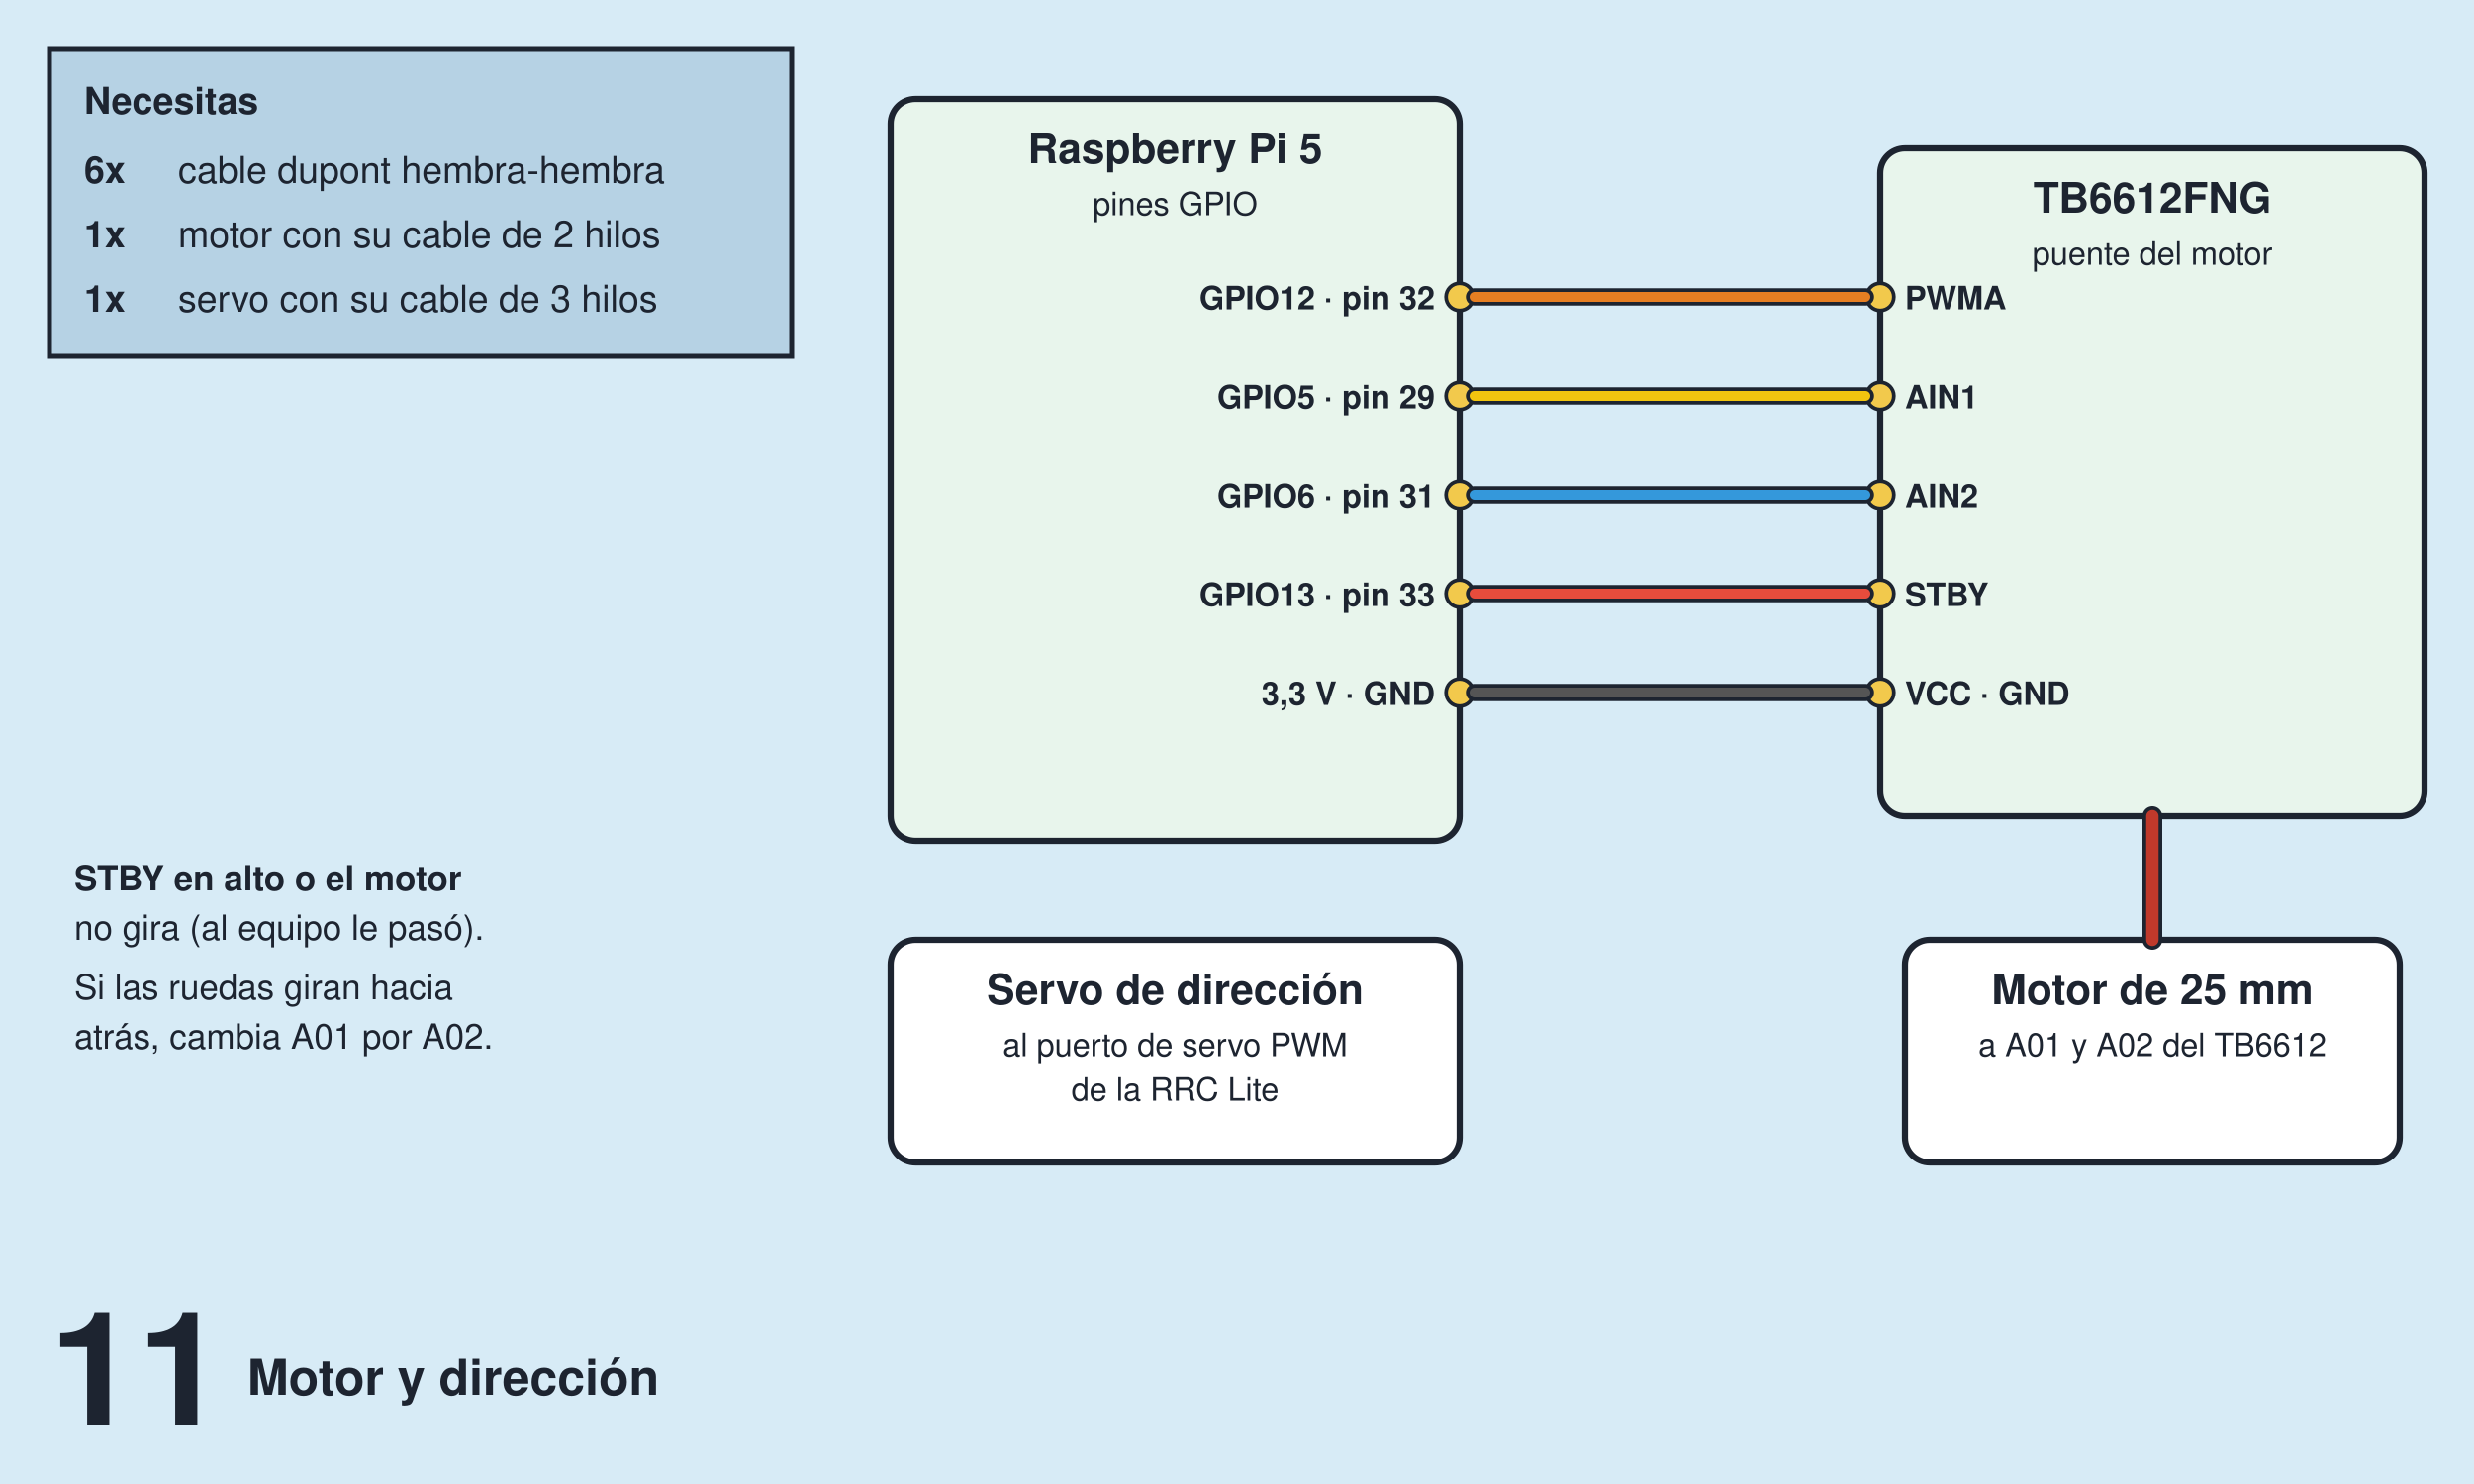
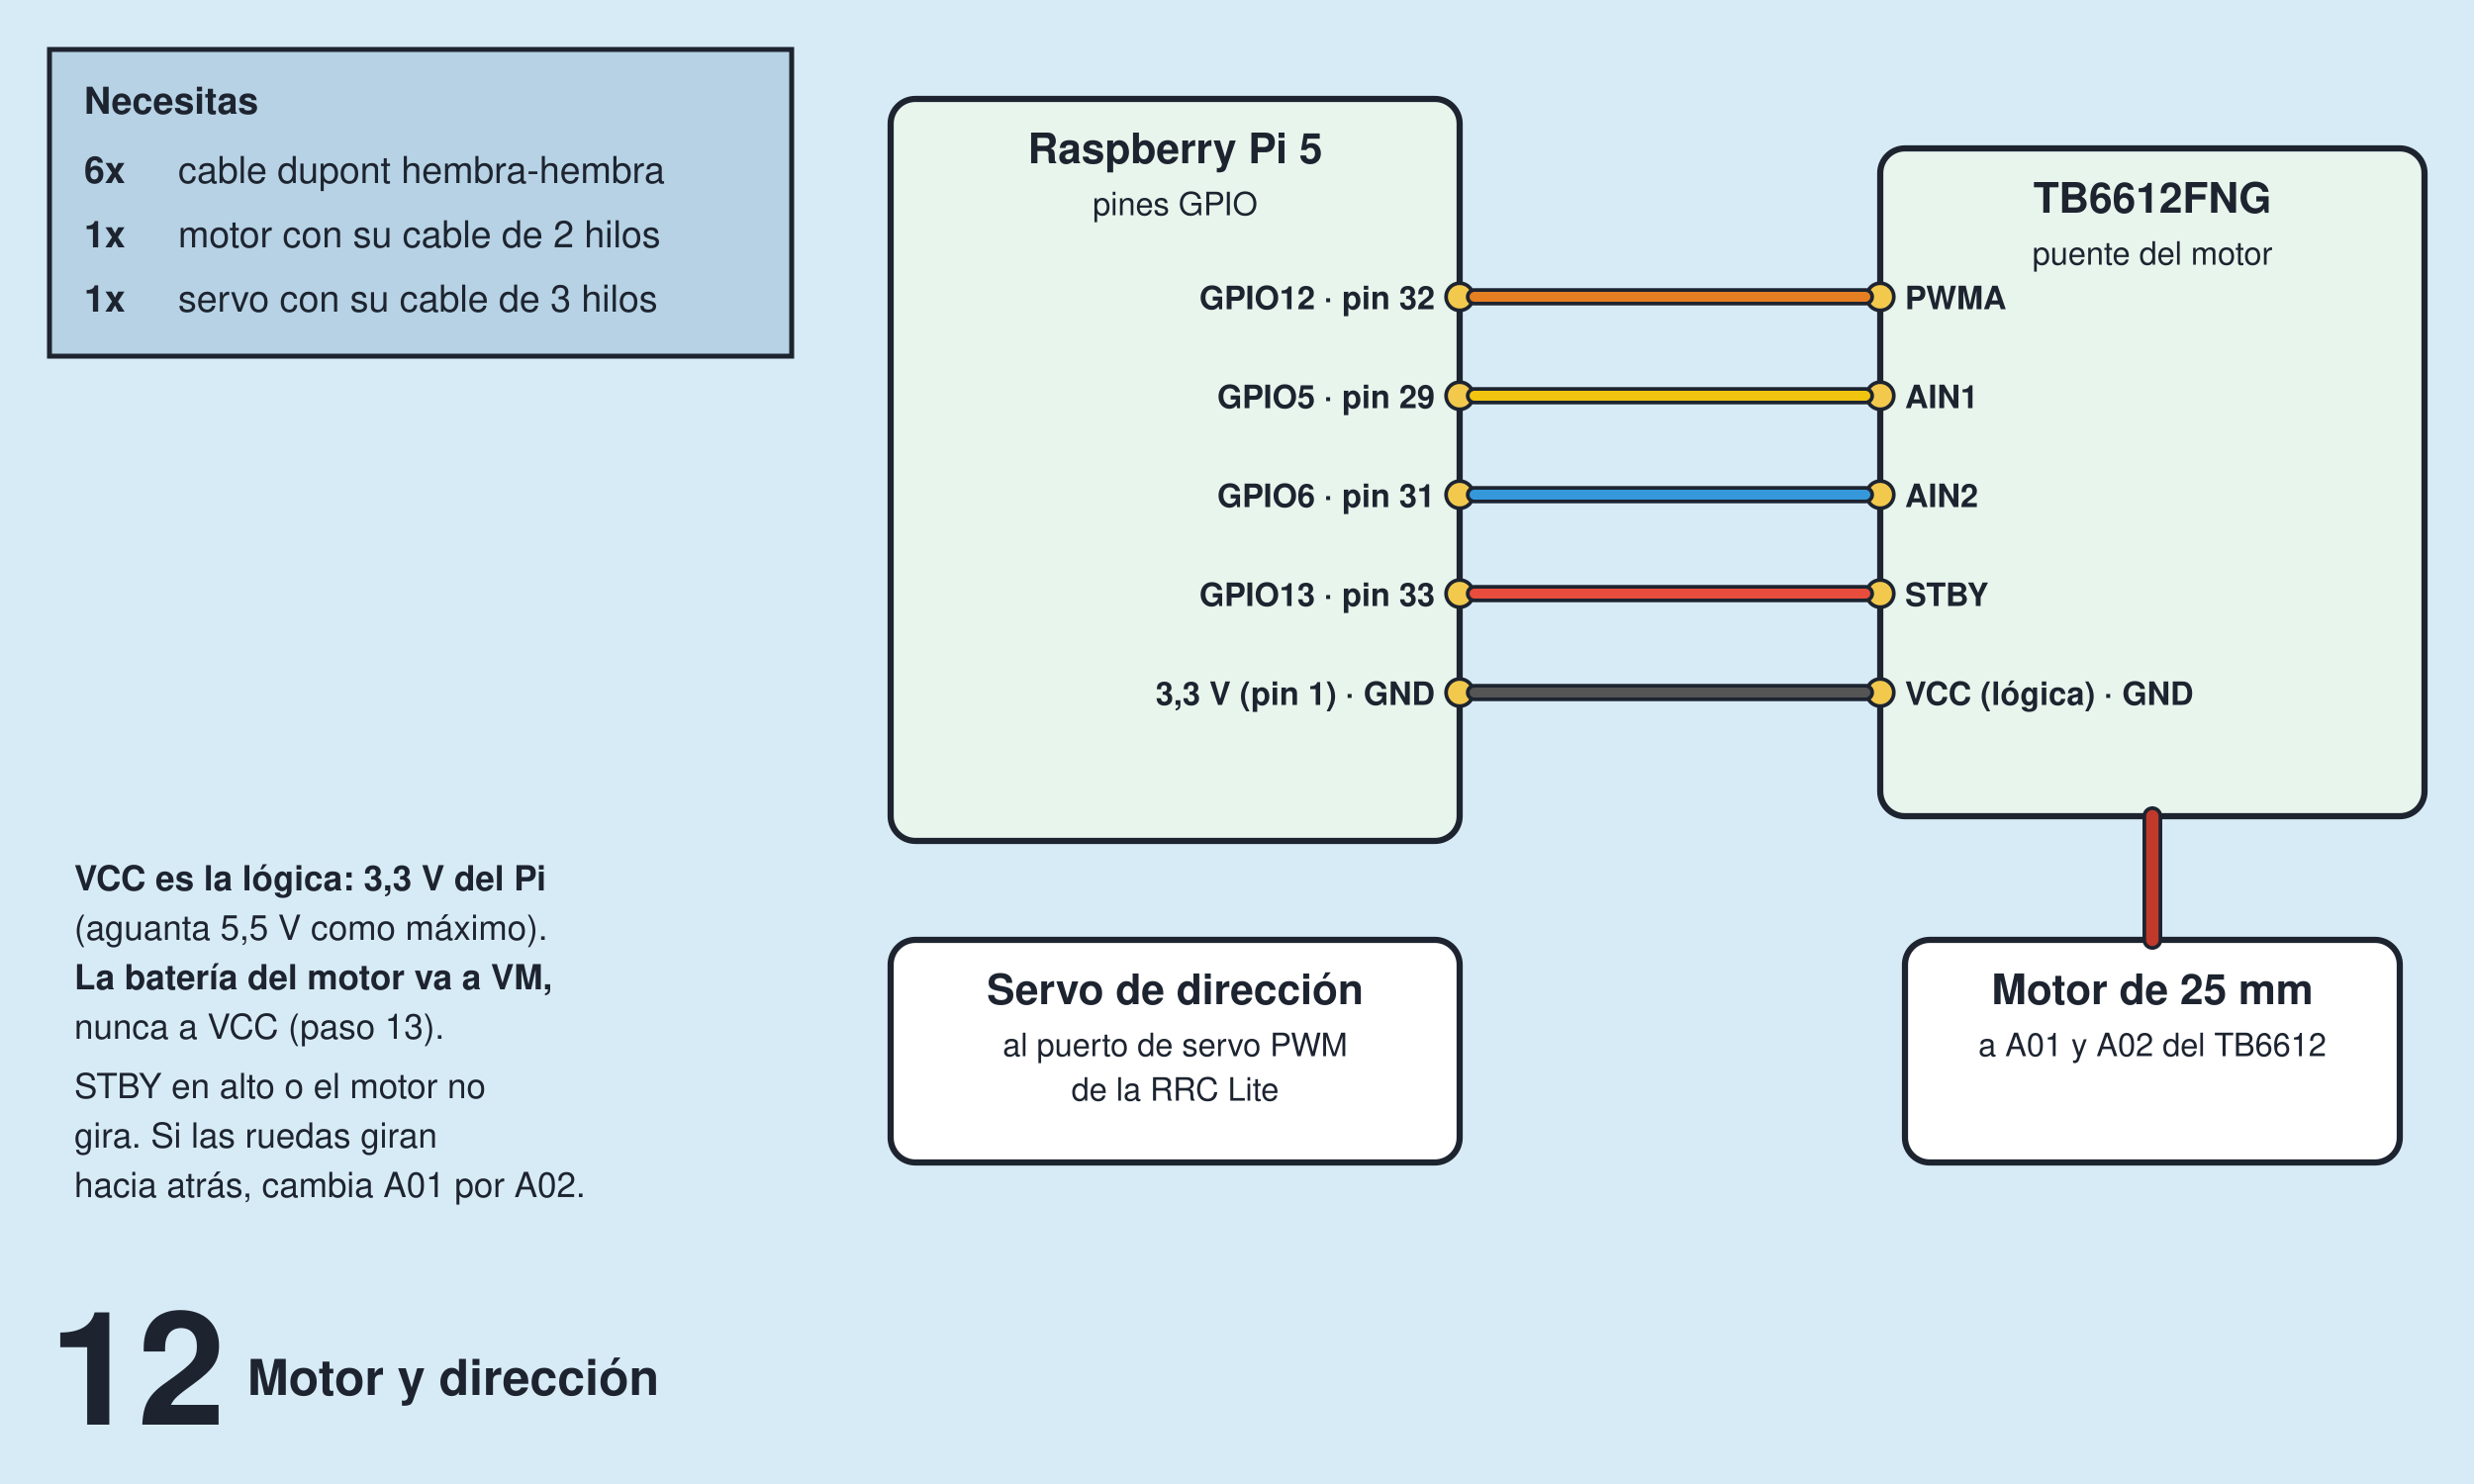
<svg xmlns="http://www.w3.org/2000/svg" viewBox="0 0 1000 600" width="1000" height="600" role="img" aria-label="Motor y dirección">
  <rect width="1000" height="600" fill="#d7ebf6" />
-   <text x="20" y="576" font-family="Helvetica, Arial, sans-serif" font-size="64" font-weight="bold" text-anchor="start" fill="#1d2430">11</text>
+   <text x="20" y="576" font-family="Helvetica, Arial, sans-serif" font-size="64" font-weight="bold" text-anchor="start" fill="#1d2430">12</text>
  <text x="100" y="564" font-family="Helvetica, Arial, sans-serif" font-size="20" font-weight="bold" text-anchor="start" fill="#1d2430">Motor y dirección</text>
  <rect x="20" y="20" width="300" height="124" fill="#b6d2e4" stroke="#1d2430" stroke-width="2" />
  <text x="34" y="46" font-family="Helvetica, Arial, sans-serif" font-size="15" font-weight="bold" text-anchor="start" fill="#1d2430">Necesitas</text>
  <text x="34" y="74" font-family="Helvetica, Arial, sans-serif" font-size="15" font-weight="bold" text-anchor="start" fill="#1d2430">6x</text>
  <text x="72" y="74" font-family="Helvetica, Arial, sans-serif" font-size="15" font-weight="normal" text-anchor="start" fill="#1d2430">cable dupont hembra-hembra</text>
  <text x="34" y="100" font-family="Helvetica, Arial, sans-serif" font-size="15" font-weight="bold" text-anchor="start" fill="#1d2430">1x</text>
  <text x="72" y="100" font-family="Helvetica, Arial, sans-serif" font-size="15" font-weight="normal" text-anchor="start" fill="#1d2430">motor con su cable de 2 hilos</text>
  <text x="34" y="126" font-family="Helvetica, Arial, sans-serif" font-size="15" font-weight="bold" text-anchor="start" fill="#1d2430">1x</text>
  <text x="72" y="126" font-family="Helvetica, Arial, sans-serif" font-size="15" font-weight="normal" text-anchor="start" fill="#1d2430">servo con su cable de 3 hilos</text>
  <rect x="360" y="40" width="230" height="300" rx="10" fill="#e8f5ec" stroke="#1d2430" stroke-width="2.5" />
  <text x="475.0" y="66" font-family="Helvetica, Arial, sans-serif" font-size="17" font-weight="bold" text-anchor="middle" fill="#1d2430">Raspberry Pi 5</text>
  <text x="475.0" y="87" font-family="Helvetica, Arial, sans-serif" font-size="13" font-weight="normal" text-anchor="middle" fill="#1d2430">pines GPIO</text>
  <circle cx="590" cy="120" r="5.5" fill="#f2c94c" stroke="#1d2430" stroke-width="1.5" />
  <text x="580" y="125" font-family="Helvetica, Arial, sans-serif" font-size="13" font-weight="bold" text-anchor="end" fill="#1d2430">GPIO12 · pin 32</text>
  <circle cx="590" cy="160" r="5.5" fill="#f2c94c" stroke="#1d2430" stroke-width="1.5" />
  <text x="580" y="165" font-family="Helvetica, Arial, sans-serif" font-size="13" font-weight="bold" text-anchor="end" fill="#1d2430">GPIO5 · pin 29</text>
  <circle cx="590" cy="200" r="5.5" fill="#f2c94c" stroke="#1d2430" stroke-width="1.5" />
  <text x="580" y="205" font-family="Helvetica, Arial, sans-serif" font-size="13" font-weight="bold" text-anchor="end" fill="#1d2430">GPIO6 · pin 31</text>
  <circle cx="590" cy="240" r="5.5" fill="#f2c94c" stroke="#1d2430" stroke-width="1.5" />
  <text x="580" y="245" font-family="Helvetica, Arial, sans-serif" font-size="13" font-weight="bold" text-anchor="end" fill="#1d2430">GPIO13 · pin 33</text>
  <circle cx="590" cy="280" r="5.5" fill="#f2c94c" stroke="#1d2430" stroke-width="1.5" />
-   <text x="580" y="285" font-family="Helvetica, Arial, sans-serif" font-size="13" font-weight="bold" text-anchor="end" fill="#1d2430">3,3 V · GND</text>
+   <text x="580" y="285" font-family="Helvetica, Arial, sans-serif" font-size="13" font-weight="bold" text-anchor="end" fill="#1d2430">3,3 V (pin 1) · GND</text>
  <rect x="760" y="60" width="220" height="270" rx="10" fill="#e8f5ec" stroke="#1d2430" stroke-width="2.5" />
  <text x="870.0" y="86" font-family="Helvetica, Arial, sans-serif" font-size="17" font-weight="bold" text-anchor="middle" fill="#1d2430">TB6612FNG</text>
  <text x="870.0" y="107" font-family="Helvetica, Arial, sans-serif" font-size="13" font-weight="normal" text-anchor="middle" fill="#1d2430">puente del motor</text>
  <circle cx="760" cy="120" r="5.5" fill="#f2c94c" stroke="#1d2430" stroke-width="1.5" />
  <text x="770" y="125" font-family="Helvetica, Arial, sans-serif" font-size="13" font-weight="bold" text-anchor="start" fill="#1d2430">PWMA</text>
  <circle cx="760" cy="160" r="5.5" fill="#f2c94c" stroke="#1d2430" stroke-width="1.5" />
  <text x="770" y="165" font-family="Helvetica, Arial, sans-serif" font-size="13" font-weight="bold" text-anchor="start" fill="#1d2430">AIN1</text>
  <circle cx="760" cy="200" r="5.5" fill="#f2c94c" stroke="#1d2430" stroke-width="1.5" />
  <text x="770" y="205" font-family="Helvetica, Arial, sans-serif" font-size="13" font-weight="bold" text-anchor="start" fill="#1d2430">AIN2</text>
  <circle cx="760" cy="240" r="5.5" fill="#f2c94c" stroke="#1d2430" stroke-width="1.5" />
  <text x="770" y="245" font-family="Helvetica, Arial, sans-serif" font-size="13" font-weight="bold" text-anchor="start" fill="#1d2430">STBY</text>
  <circle cx="760" cy="280" r="5.5" fill="#f2c94c" stroke="#1d2430" stroke-width="1.5" />
-   <text x="770" y="285" font-family="Helvetica, Arial, sans-serif" font-size="13" font-weight="bold" text-anchor="start" fill="#1d2430">VCC · GND</text>
+   <text x="770" y="285" font-family="Helvetica, Arial, sans-serif" font-size="13" font-weight="bold" text-anchor="start" fill="#1d2430">VCC (lógica) · GND</text>
  <path d="M 596 120 L 754 120" fill="none" stroke="#1d2430" stroke-width="7" stroke-linejoin="round" stroke-linecap="round" />
  <path d="M 596 120 L 754 120" fill="none" stroke="#e67e22" stroke-width="4" stroke-linejoin="round" stroke-linecap="round" />
  <path d="M 596 160 L 754 160" fill="none" stroke="#1d2430" stroke-width="7" stroke-linejoin="round" stroke-linecap="round" />
  <path d="M 596 160 L 754 160" fill="none" stroke="#f1c40f" stroke-width="4" stroke-linejoin="round" stroke-linecap="round" />
  <path d="M 596 200 L 754 200" fill="none" stroke="#1d2430" stroke-width="7" stroke-linejoin="round" stroke-linecap="round" />
  <path d="M 596 200 L 754 200" fill="none" stroke="#3498db" stroke-width="4" stroke-linejoin="round" stroke-linecap="round" />
  <path d="M 596 240 L 754 240" fill="none" stroke="#1d2430" stroke-width="7" stroke-linejoin="round" stroke-linecap="round" />
  <path d="M 596 240 L 754 240" fill="none" stroke="#e74c3c" stroke-width="4" stroke-linejoin="round" stroke-linecap="round" />
  <path d="M 596 280 L 754 280" fill="none" stroke="#1d2430" stroke-width="7" stroke-linejoin="round" stroke-linecap="round" />
  <path d="M 596 280 L 754 280" fill="none" stroke="#555555" stroke-width="4" stroke-linejoin="round" stroke-linecap="round" />
  <rect x="770" y="380" width="200" height="90" rx="10" fill="#ffffff" stroke="#1d2430" stroke-width="2.5" />
  <text x="870.0" y="406" font-family="Helvetica, Arial, sans-serif" font-size="17" font-weight="bold" text-anchor="middle" fill="#1d2430">Motor de 25 mm</text>
  <text x="870.0" y="427" font-family="Helvetica, Arial, sans-serif" font-size="13" font-weight="normal" text-anchor="middle" fill="#1d2430">a A01 y A02 del TB6612</text>
  <path d="M 870 330 L 870 380" fill="none" stroke="#1d2430" stroke-width="8" stroke-linejoin="round" stroke-linecap="round" />
  <path d="M 870 330 L 870 380" fill="none" stroke="#c0392b" stroke-width="5" stroke-linejoin="round" stroke-linecap="round" />
  <rect x="360" y="380" width="230" height="90" rx="10" fill="#ffffff" stroke="#1d2430" stroke-width="2.5" />
  <text x="475.0" y="406" font-family="Helvetica, Arial, sans-serif" font-size="17" font-weight="bold" text-anchor="middle" fill="#1d2430">Servo de dirección</text>
  <text x="475.0" y="427" font-family="Helvetica, Arial, sans-serif" font-size="13" font-weight="normal" text-anchor="middle" fill="#1d2430">al puerto de servo PWM</text>
  <text x="475.0" y="445" font-family="Helvetica, Arial, sans-serif" font-size="13" font-weight="normal" text-anchor="middle" fill="#1d2430">de la RRC Lite</text>
-   <text x="30" y="360" font-family="Helvetica, Arial, sans-serif" font-size="14" font-weight="bold" text-anchor="start" fill="#1d2430">STBY en alto o el motor</text>
-   <text x="30" y="380" font-family="Helvetica, Arial, sans-serif" font-size="14" font-weight="normal" text-anchor="start" fill="#1d2430">no gira (al equipo le pasó).</text>
-   <text x="30" y="404" font-family="Helvetica, Arial, sans-serif" font-size="14" font-weight="normal" text-anchor="start" fill="#1d2430">Si las ruedas giran hacia</text>
-   <text x="30" y="424" font-family="Helvetica, Arial, sans-serif" font-size="14" font-weight="normal" text-anchor="start" fill="#1d2430">atrás, cambia A01 por A02.</text>
+   <text x="30" y="360" font-family="Helvetica, Arial, sans-serif" font-size="14" font-weight="bold" text-anchor="start" fill="#1d2430">VCC es la lógica: 3,3 V del Pi</text>
+   <text x="30" y="380" font-family="Helvetica, Arial, sans-serif" font-size="14" font-weight="normal" text-anchor="start" fill="#1d2430">(aguanta 5,5 V como máximo).</text>
+   <text x="30" y="400" font-family="Helvetica, Arial, sans-serif" font-size="14" font-weight="bold" text-anchor="start" fill="#1d2430">La batería del motor va a VM,</text>
+   <text x="30" y="420" font-family="Helvetica, Arial, sans-serif" font-size="14" font-weight="normal" text-anchor="start" fill="#1d2430">nunca a VCC (paso 13).</text>
+   <text x="30" y="444" font-family="Helvetica, Arial, sans-serif" font-size="14" font-weight="normal" text-anchor="start" fill="#1d2430">STBY en alto o el motor no</text>
+   <text x="30" y="464" font-family="Helvetica, Arial, sans-serif" font-size="14" font-weight="normal" text-anchor="start" fill="#1d2430">gira. Si las ruedas giran</text>
+   <text x="30" y="484" font-family="Helvetica, Arial, sans-serif" font-size="14" font-weight="normal" text-anchor="start" fill="#1d2430">hacia atrás, cambia A01 por A02.</text>
</svg>
